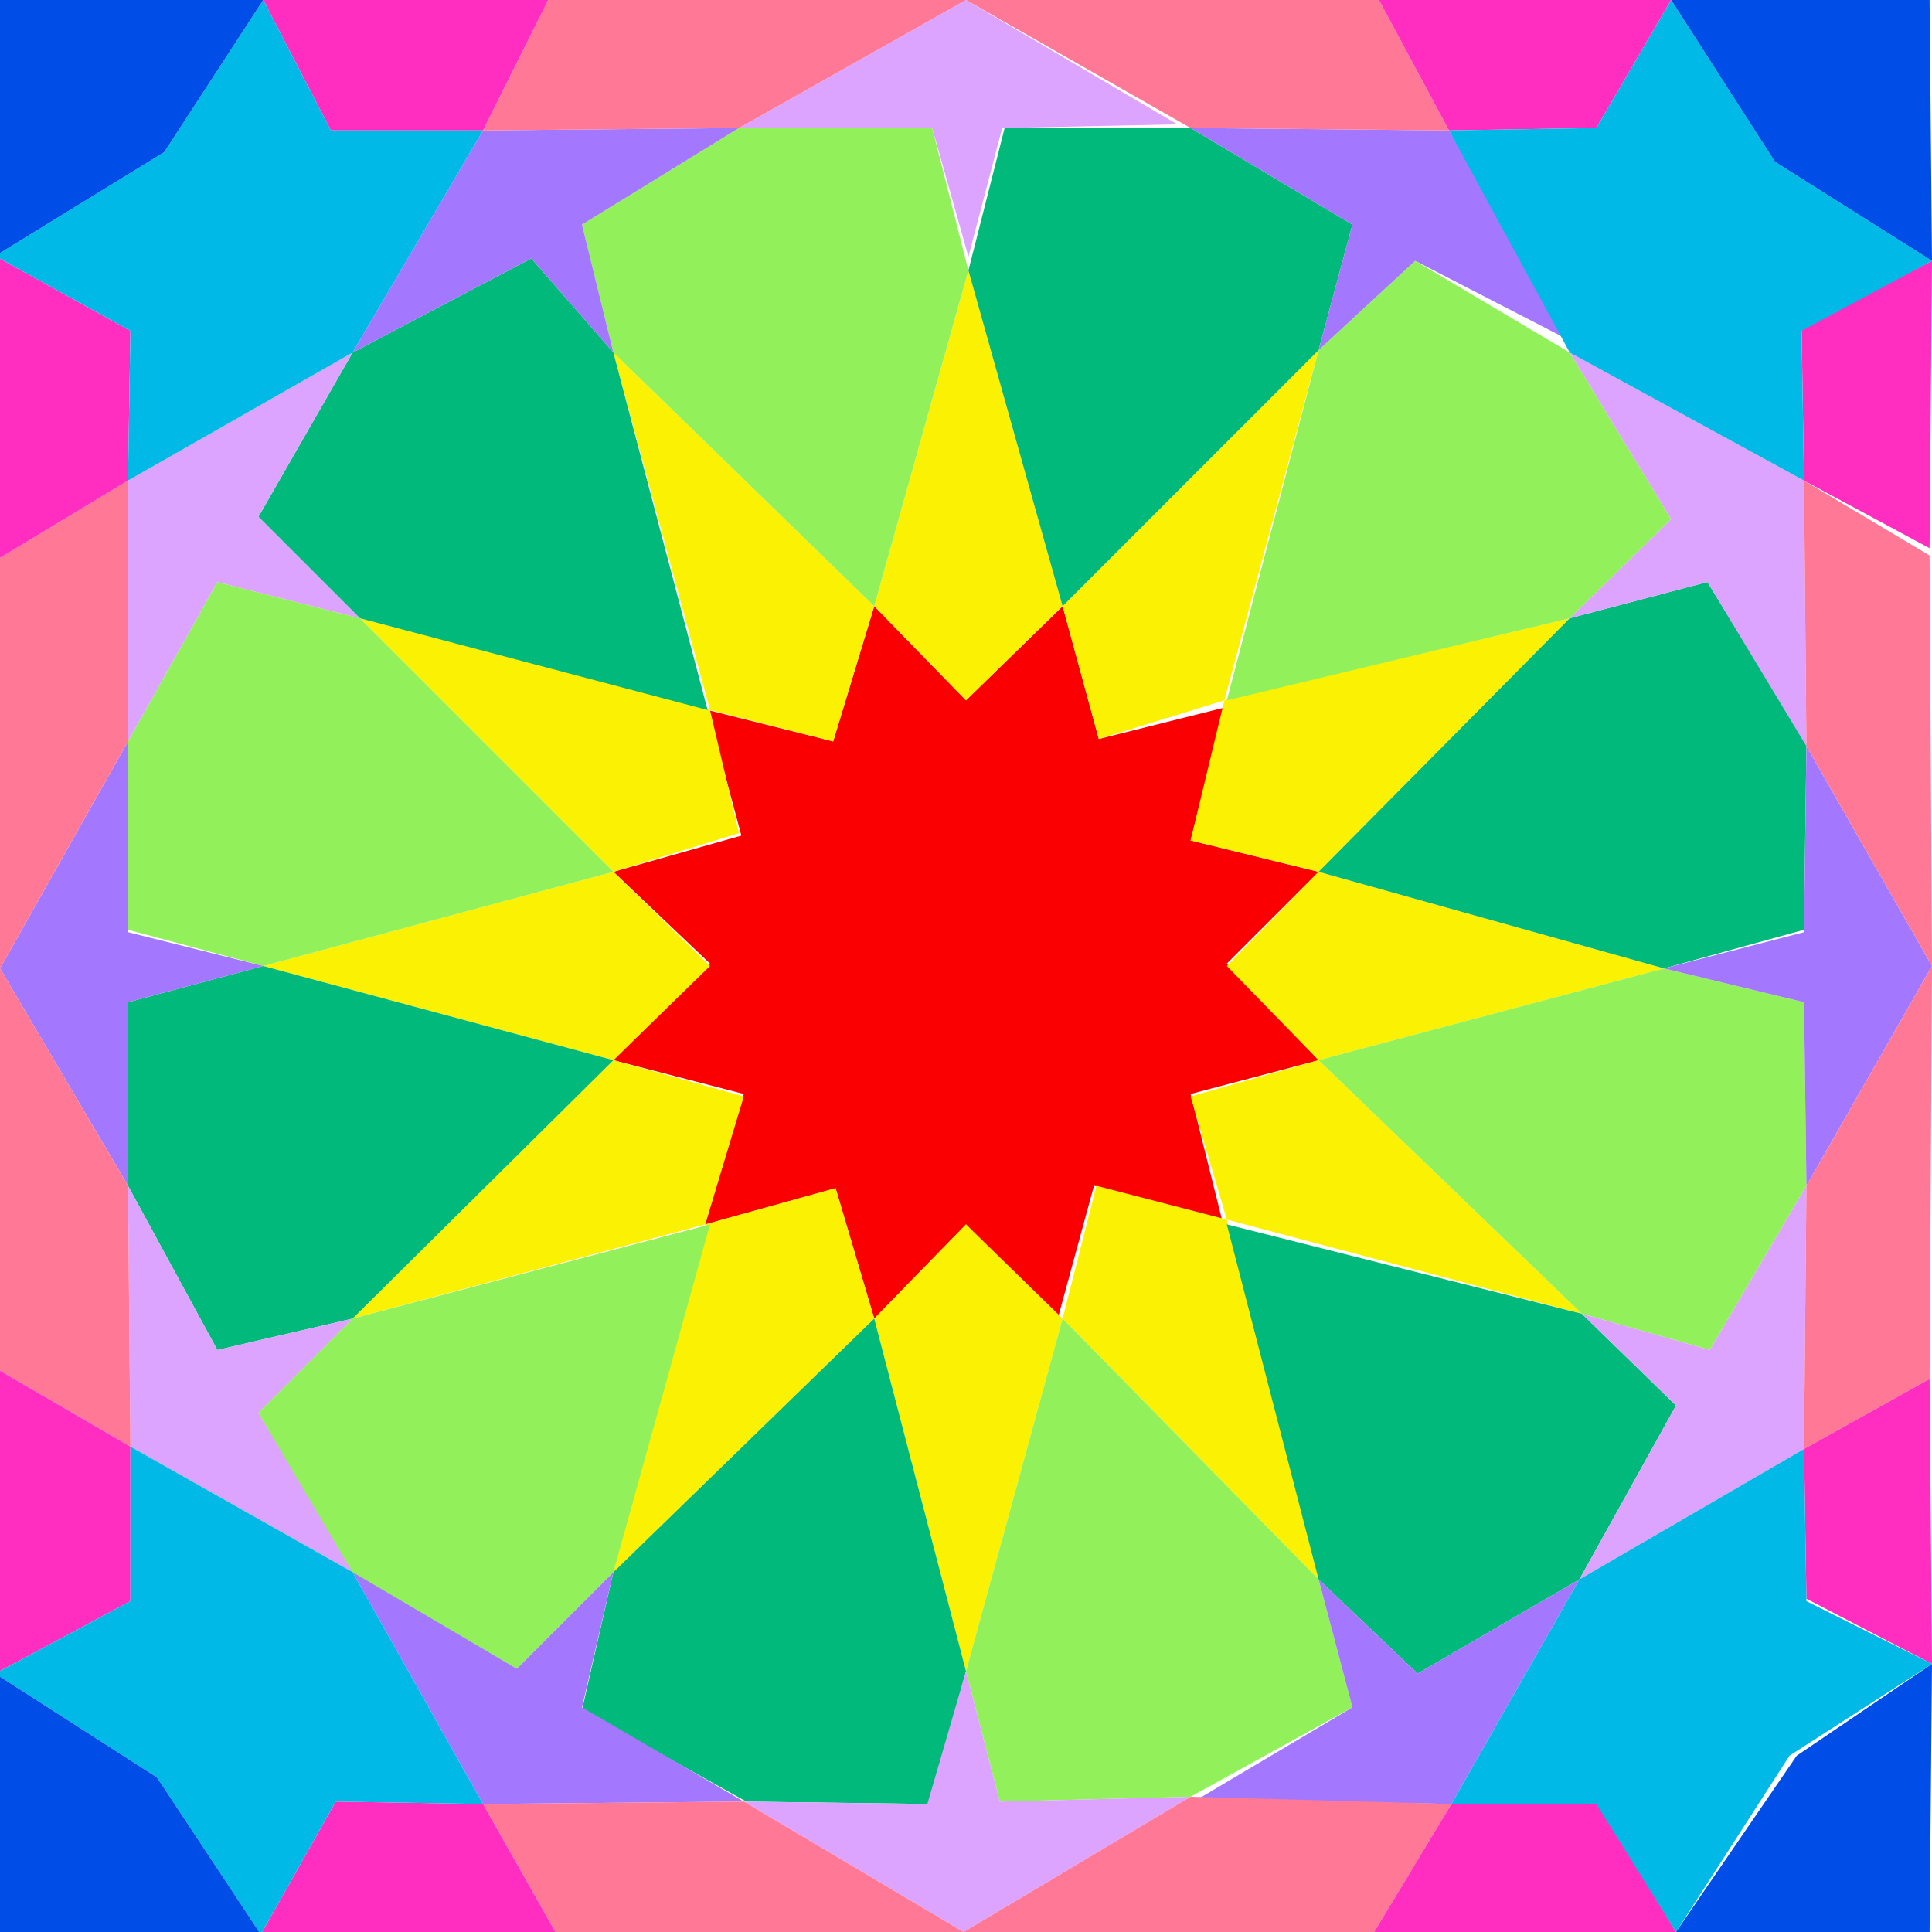
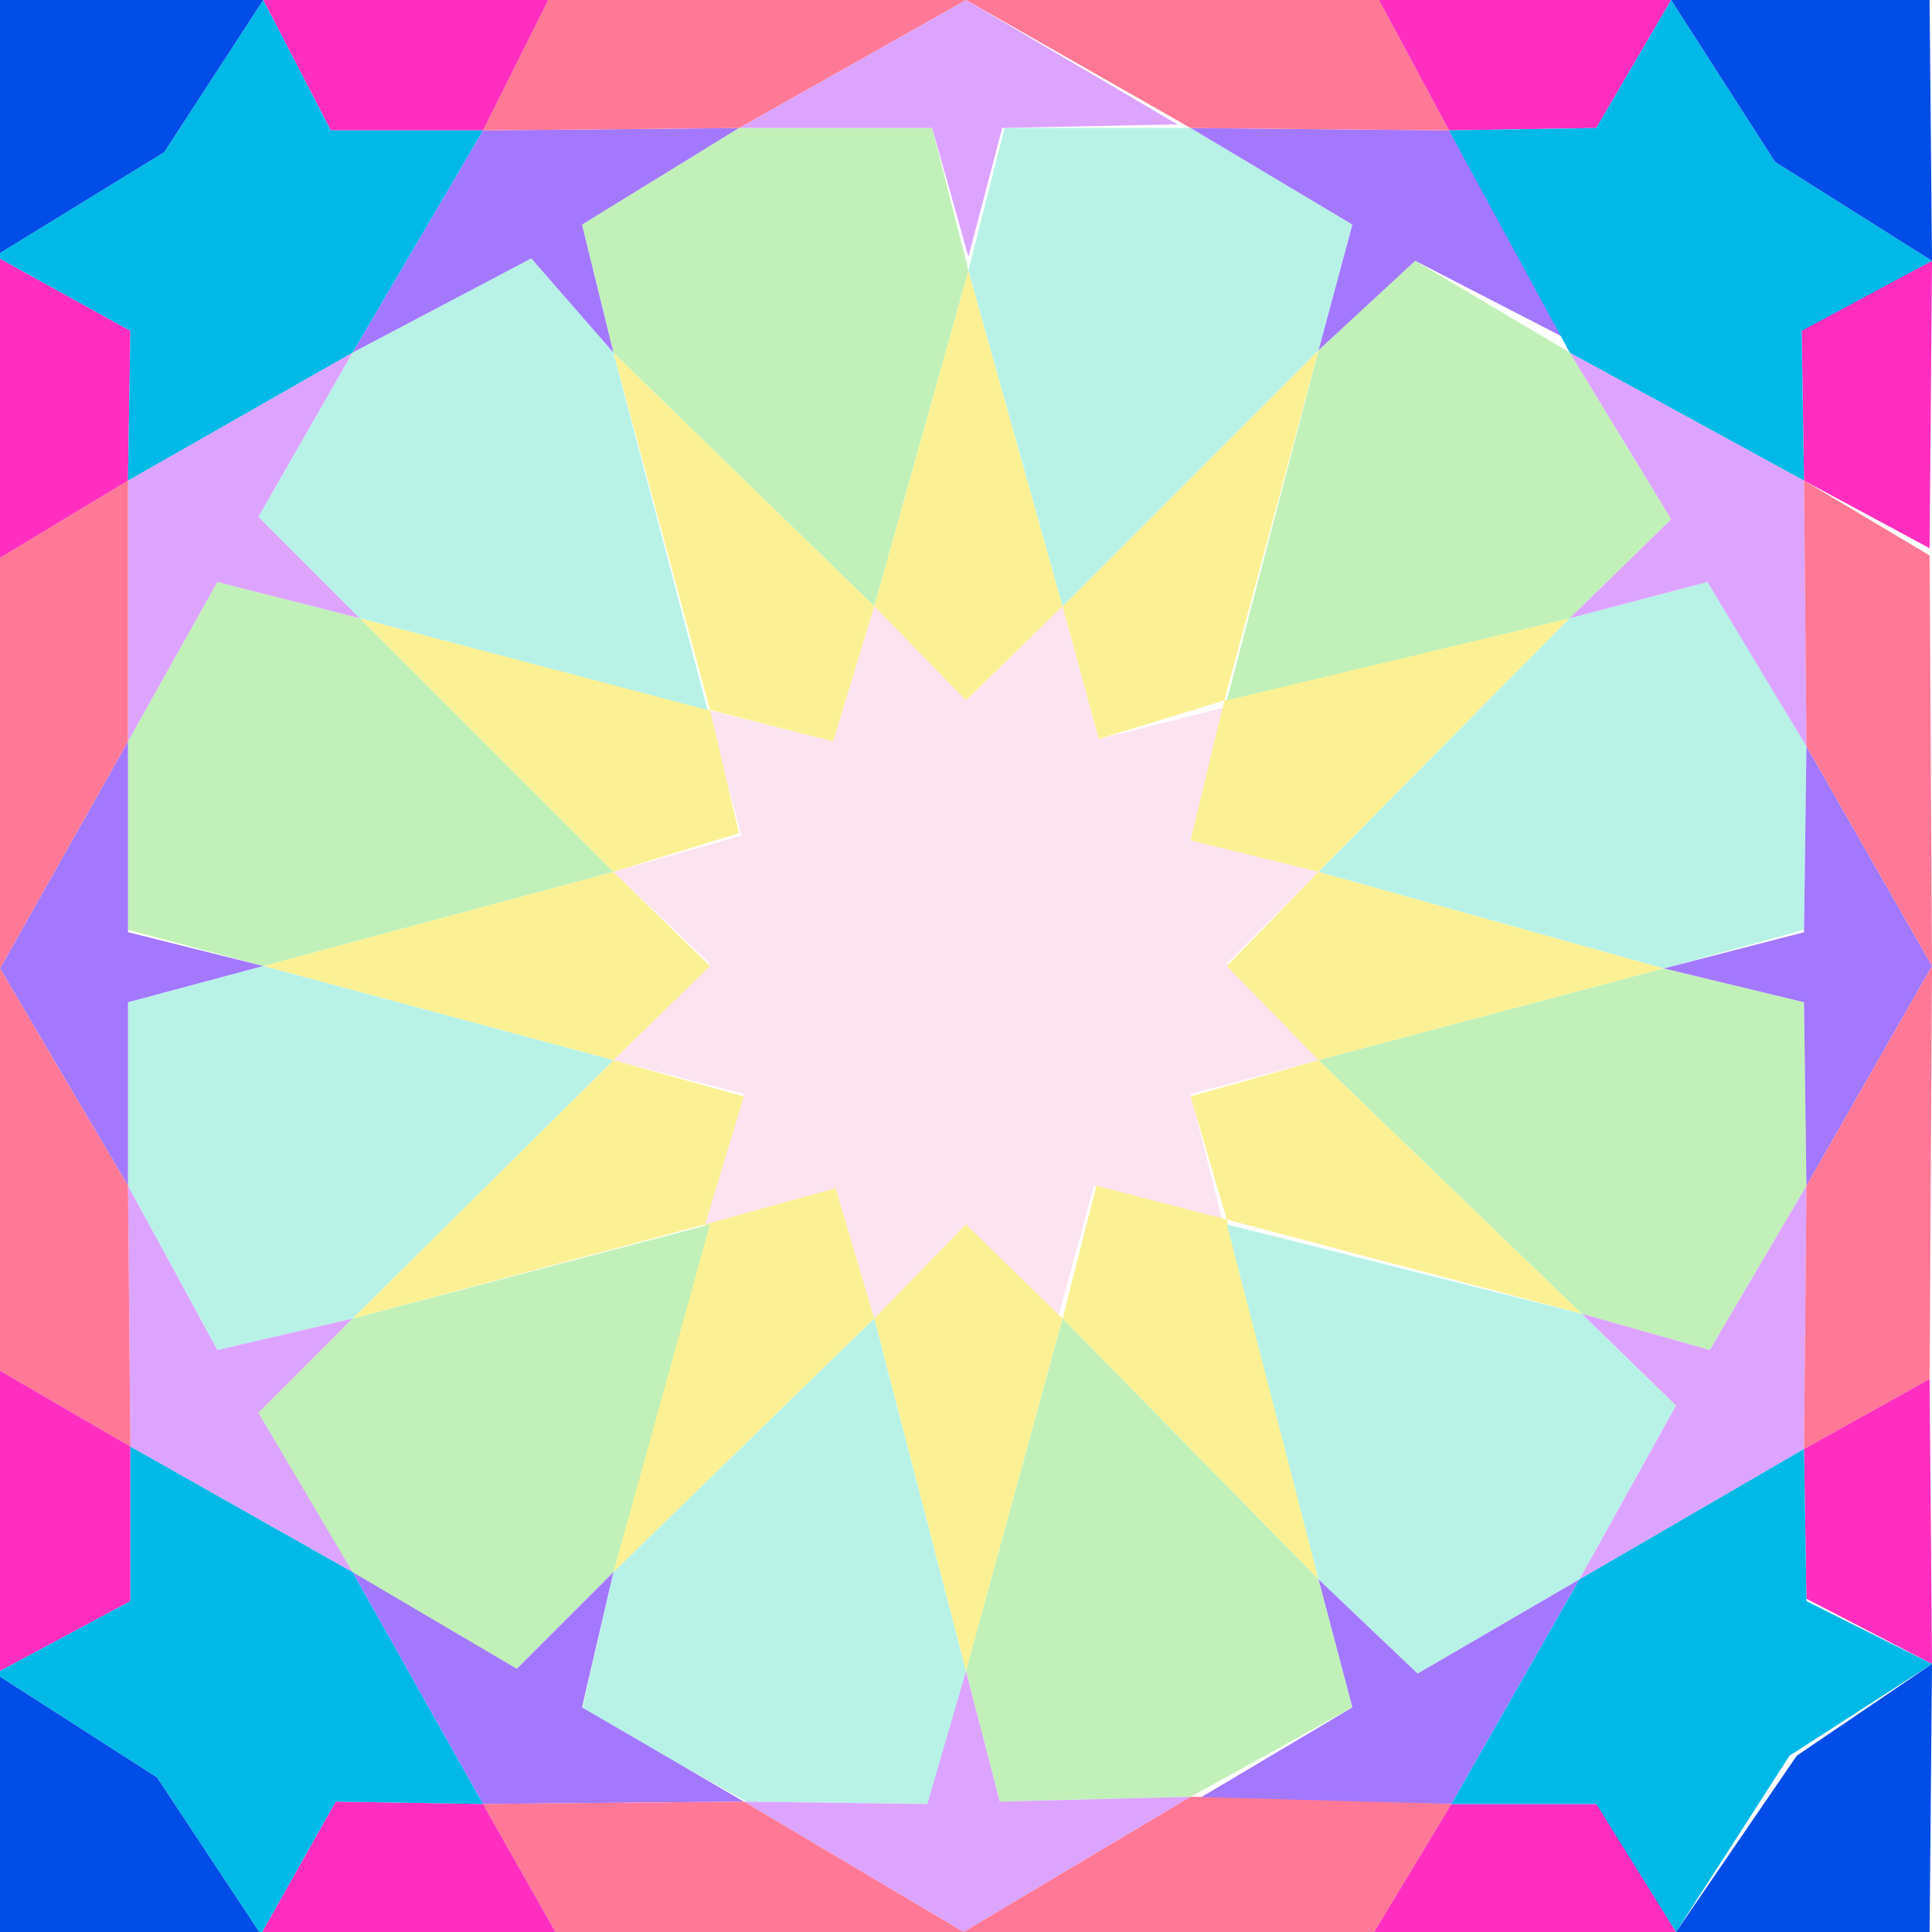
<svg xmlns="http://www.w3.org/2000/svg" version="1.1" id="colours" x="0px" y="0px" viewBox="0 0 800 800" style="enable-background:new 0 0 800 800;" xml:space="preserve">
-   <polygon style="fill:#FB0002;" points="362,251 400,290 440,251 455,306 507,293 493,348 546,361 508,399 546,439 493,453 506,505   453,491 438,546 400,507 362,546 346,492 292,507 308,453 254,439 294,399 254,361 307,346 293,294 345,307 " />
-   <polygon style="fill:#FBF102;" points="401,112 440,251 400,290 362,251 " />
-   <polygon style="fill:#FBF102;" points="546,145 507,290 455,306 440,251 " />
-   <polygon style="fill:#FBF102;" points="650,256 546,361 493,348 507,290 " />
-   <polygon style="fill:#FBF102;" points="689,401 546,439 508,400 546,361 " />
-   <polygon style="fill:#FBF102;" points="655,544 508,505 493,454 546,439 " />
-   <polygon style="fill:#FBF102;" points="546,654 440,546 454,491 508,505 " />
-   <polygon style="fill:#FBF102;" points="400,692 362,546 400,507 440,546 " />
-   <polygon style="fill:#FBF102;" points="254,651 292,507 346,492 362,546 " />
-   <polygon style="fill:#FBF102;" points="308,454 254,439 146,546 292,507 " />
-   <polygon style="fill:#FBF102;" points="109,400 254,361 294,400 254,439 " />
-   <polygon style="fill:#FBF102;" points="294,294 149,256 254,361 306,345 " />
-   <polygon style="fill:#FBF102;" points="254,146 362,251 345,307 294,294 " />
-   <polygon style="fill:#92F15B;" points="306,53 386,53 401,112 362,251 254,146 241,93 " />
-   <polygon style="fill:#92F15B;" points="508,290 546,145 586,108 650,146 692,215 650,256 " />
-   <polygon style="fill:#92F15B;" points="546,439 689,401 747,415 748,491 708,559 655,544 " />
-   <polygon style="fill:#92F15B;" points="440,546 400,692 414,746 493,744 560,707 546,654 " />
-   <polygon style="fill:#92F15B;" points="145,651 107,585 146,546 294,507 254,651 214,691 " />
-   <polygon style="fill:#92F15B;" points="254,361 149,256 90,241 53,307 53,385 109,400 " />
-   <polygon style="fill:#00B97B;" points="493,53 560,93 546,145 440,251 401,112 416,53 " />
-   <polygon style="fill:#00B97B;" points="546,361 650,256 707,241 748,308 747,385 689,401 " />
-   <polygon style="fill:#00B97B;" points="508,507 546,654 587,693 654,654 694,582 655,544 " />
-   <polygon style="fill:#00B97B;" points="362,546 254,651 241,708 309,746 385,747 400,692 " />
-   <polygon style="fill:#00B97B;" points="53,415 53,491 90,559 146,546 254,439 109,400 " />
-   <polygon style="fill:#00B97B;" points="146,146 220,107 254,146 293,294 149,256 107,214 " />
+   <polygon style="fill:#FBE3EF;" points="362,251 400,290 440,251 455,306 507,293 493,348 546,361 508,399 546,439 493,453 506,505   453,491 438,546 400,507 362,546 346,492 292,507 308,453 254,439 294,399 254,361 307,346 293,294 345,307 " />
+   <polygon style="fill:#FBF194;" points="401,112 440,251 400,290 362,251 " />
+   <polygon style="fill:#FBF194;" points="546,145 507,290 455,306 440,251 " />
+   <polygon style="fill:#FBF194;" points="650,256 546,361 493,348 507,290 " />
+   <polygon style="fill:#FBF194;" points="689,401 546,439 508,400 546,361 " />
+   <polygon style="fill:#FBF194;" points="655,544 508,505 493,454 546,439 " />
+   <polygon style="fill:#FBF194;" points="546,654 440,546 454,491 508,505 " />
+   <polygon style="fill:#FBF194;" points="400,692 362,546 400,507 440,546 " />
+   <polygon style="fill:#FBF194;" points="254,651 292,507 346,492 362,546 " />
+   <polygon style="fill:#FBF194;" points="308,454 254,439 146,546 292,507 " />
+   <polygon style="fill:#FBF194;" points="109,400 254,361 294,400 254,439 " />
+   <path style="fill:#FBF102;" d="M306,345" />
+   <polygon style="fill:#FBF194;" points="294,294 149,256 254,361 306,345 " />
+   <polygon style="fill:#FBF194;" points="254,146 362,251 345,307 294,294 " />
+   <polygon style="fill:#C1F1B8;" points="306,53 386,53 401,112 362,251 254,146 241,93 " />
+   <polygon style="fill:#C1F1B8;" points="508,290 546,145 586,108 650,146 692,215 650,256 " />
+   <polygon style="fill:#C1F1B8;" points="546,439 689,401 747,415 748,491 708,559 655,544 " />
+   <polygon style="fill:#C1F1B8;" points="440,546 400,692 414,746 493,744 560,707 546,654 " />
+   <polygon style="fill:#C1F1B8;" points="145,651 107,585 146,546 294,507 254,651 214,691 " />
+   <polygon style="fill:#C1F1B8;" points="254,361 149,256 90,241 53,307 53,385 109,400 " />
+   <polygon style="fill:#B8F2E7;" points="493,53 560,93 546,145 440,251 401,112 416,53 " />
+   <polygon style="fill:#B8F2E7;" points="546,361 650,256 707,241 748,308 747,385 689,401 " />
+   <polygon style="fill:#B8F2E7;" points="508,507 546,654 587,693 654,654 694,582 655,544 " />
+   <polygon style="fill:#B8F2E7;" points="362,546 254,651 241,708 309,746 385,747 400,692 " />
+   <polygon style="fill:#B8F2E7;" points="53,415 53,491 90,559 146,546 254,439 109,400 " />
+   <polygon style="fill:#B8F2E7;" points="146,146 220,107 254,146 293,294 149,256 107,214 " />
  <polygon style="fill:#DDA4FF;" points="400,0 487.538,51.487 415,53 401,106.297 386,53 306,53 " />
  <polygon style="fill:#DDA4FF;" points="747,199 748,309 707,241 650,256 692,215 650,146 " />
  <polygon style="fill:#DDA4FF;" points="747,600 654,654 694,582 655,544 708,559 748,491 " />
  <polygon style="fill:#DDA4FF;" points="399,800 308,746 384,747 400,692 414,746 493,744 " />
  <polygon style="fill:#DDA4FF;" points="54,599 53,491 90,559 146,546 107,585 146,651 " />
  <polygon style="fill:#DDA4FF;" points="53,199 53,307 90,241 149,256 107,214 146,146 " />
  <polygon style="fill:#A378FF;" points="200,54 306,53 241,93 254,146 220,107 146,146 " />
  <polygon style="fill:#A378FF;" points="600,54 650,141 586,108 546,145 560,93 493,53 " />
  <polygon style="fill:#A378FF;" points="800,400 748,491 747,415 689,401 747,386 748,309 " />
  <polygon style="fill:#A378FF;" points="601,747 654,654 587,693 546,654 560,707 496,745 " />
  <polygon style="fill:#A378FF;" points="200,747 146,651 214,691 254,651 241,707 308,746 " />
  <polygon style="fill:#A378FF;" points="0,401 53,307 53,386 109,400 53,415 53,491 " />
  <polygon style="fill:#FF7896;" points="400,0 493,53 600,54 571,0 " />
  <polygon style="fill:#FF7896;" points="747,199 748,309 800,400 799,230 " />
  <polygon style="fill:#FF7896;" points="748,491 747,600 799,571 800,400 " />
  <polygon style="fill:#FF7896;" points="601,747 569,800 399,800 493,744 " />
  <polygon style="fill:#FF7896;" points="200,747 308,746 399,800 230,800 " />
  <polygon style="fill:#FF7896;" points="54,599 -1,567 0,401 53,491 " />
  <polygon style="fill:#FF7896;" points="53,307 53,199 0,231 0,401 " />
  <polygon style="fill:#FF7896;" points="306,53 400,0 227,0 200,54 " />
  <polygon style="fill:#FF2EC0;" points="571,0 600,54 661,53 692,0 " />
  <polygon style="fill:#FF2EC0;" points="746,136 800,108 799,227 747,199 " />
  <polygon style="fill:#FF2EC0;" points="747,600 748,662 800,689 799,571 " />
  <polygon style="fill:#FF2EC0;" points="601,747 662,747 694,800 569,800 " />
  <polygon style="fill:#FF2EC0;" points="200,747 139,746 108,801 230,800 " />
  <polygon style="fill:#FF2EC0;" points="54,663 54,599 -1,567 -2,693 " />
  <polygon style="fill:#FF2EC0;" points="54,137 53,199 0,231 -2,106 " />
  <polygon style="fill:#FF2EC0;" points="109,0 137,54 200,54 227,0 " />
  <polygon style="fill:#00B9E7;" points="692,0 735,67 800,108 746,137 747,199 650,146 600,54 661,53 " />
  <polygon style="fill:#00B9E7;" points="654,654 747,600 748,663 800,689 741,727 694,800 661,747 601,747 " />
  <polygon style="fill:#00B9E7;" points="54,599 146,651 200,747 139,746 108,801 65,736 -2,693 54,663 " />
  <polygon style="fill:#00B9E7;" points="68,63 109,0 137,54 200,54 146,146 53,199 54,137 -2,106 " />
  <polygon style="fill:#004DE7;" points="735,67 692,0 799,0 800,108 " />
  <polygon style="fill:#004DE7;" points="744,727 800,689 799,801 694,800 " />
  <polygon style="fill:#004DE7;" points="65,736 108,801 0,800 -2,693 " />
  <polygon style="fill:#004DE7;" points="-1,0 109,0 68,63 -2,106 " />
</svg>
